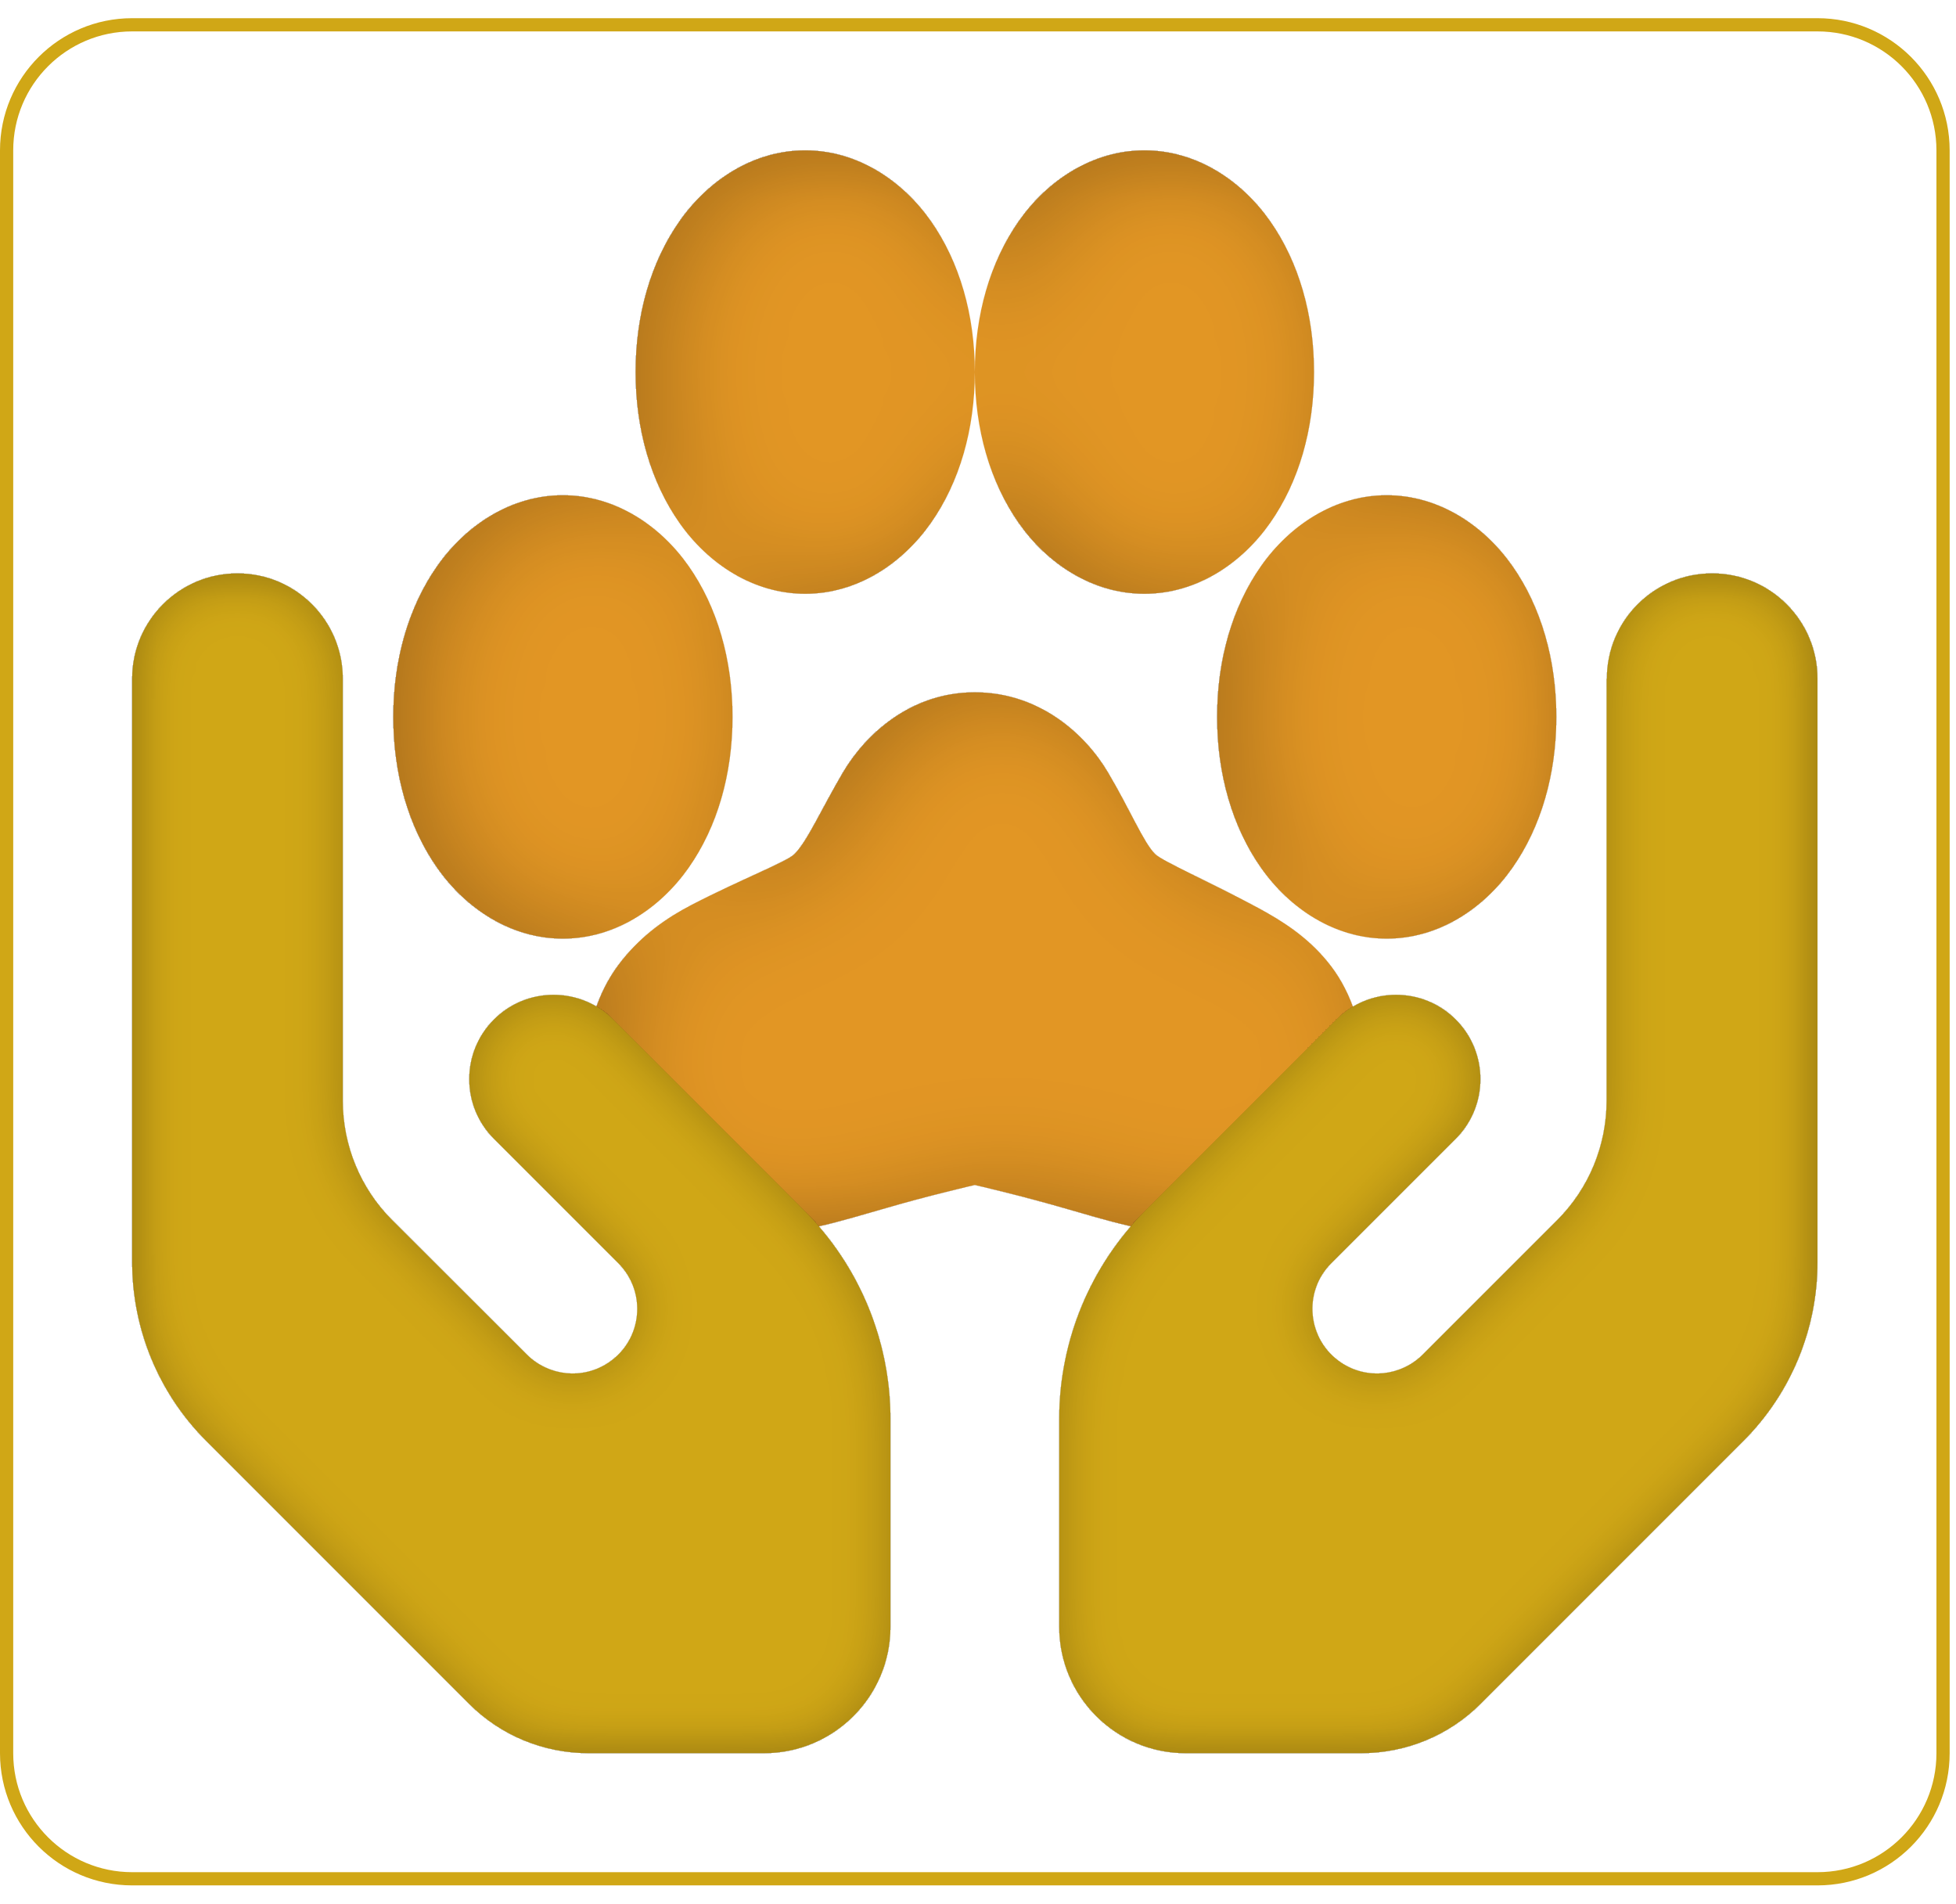
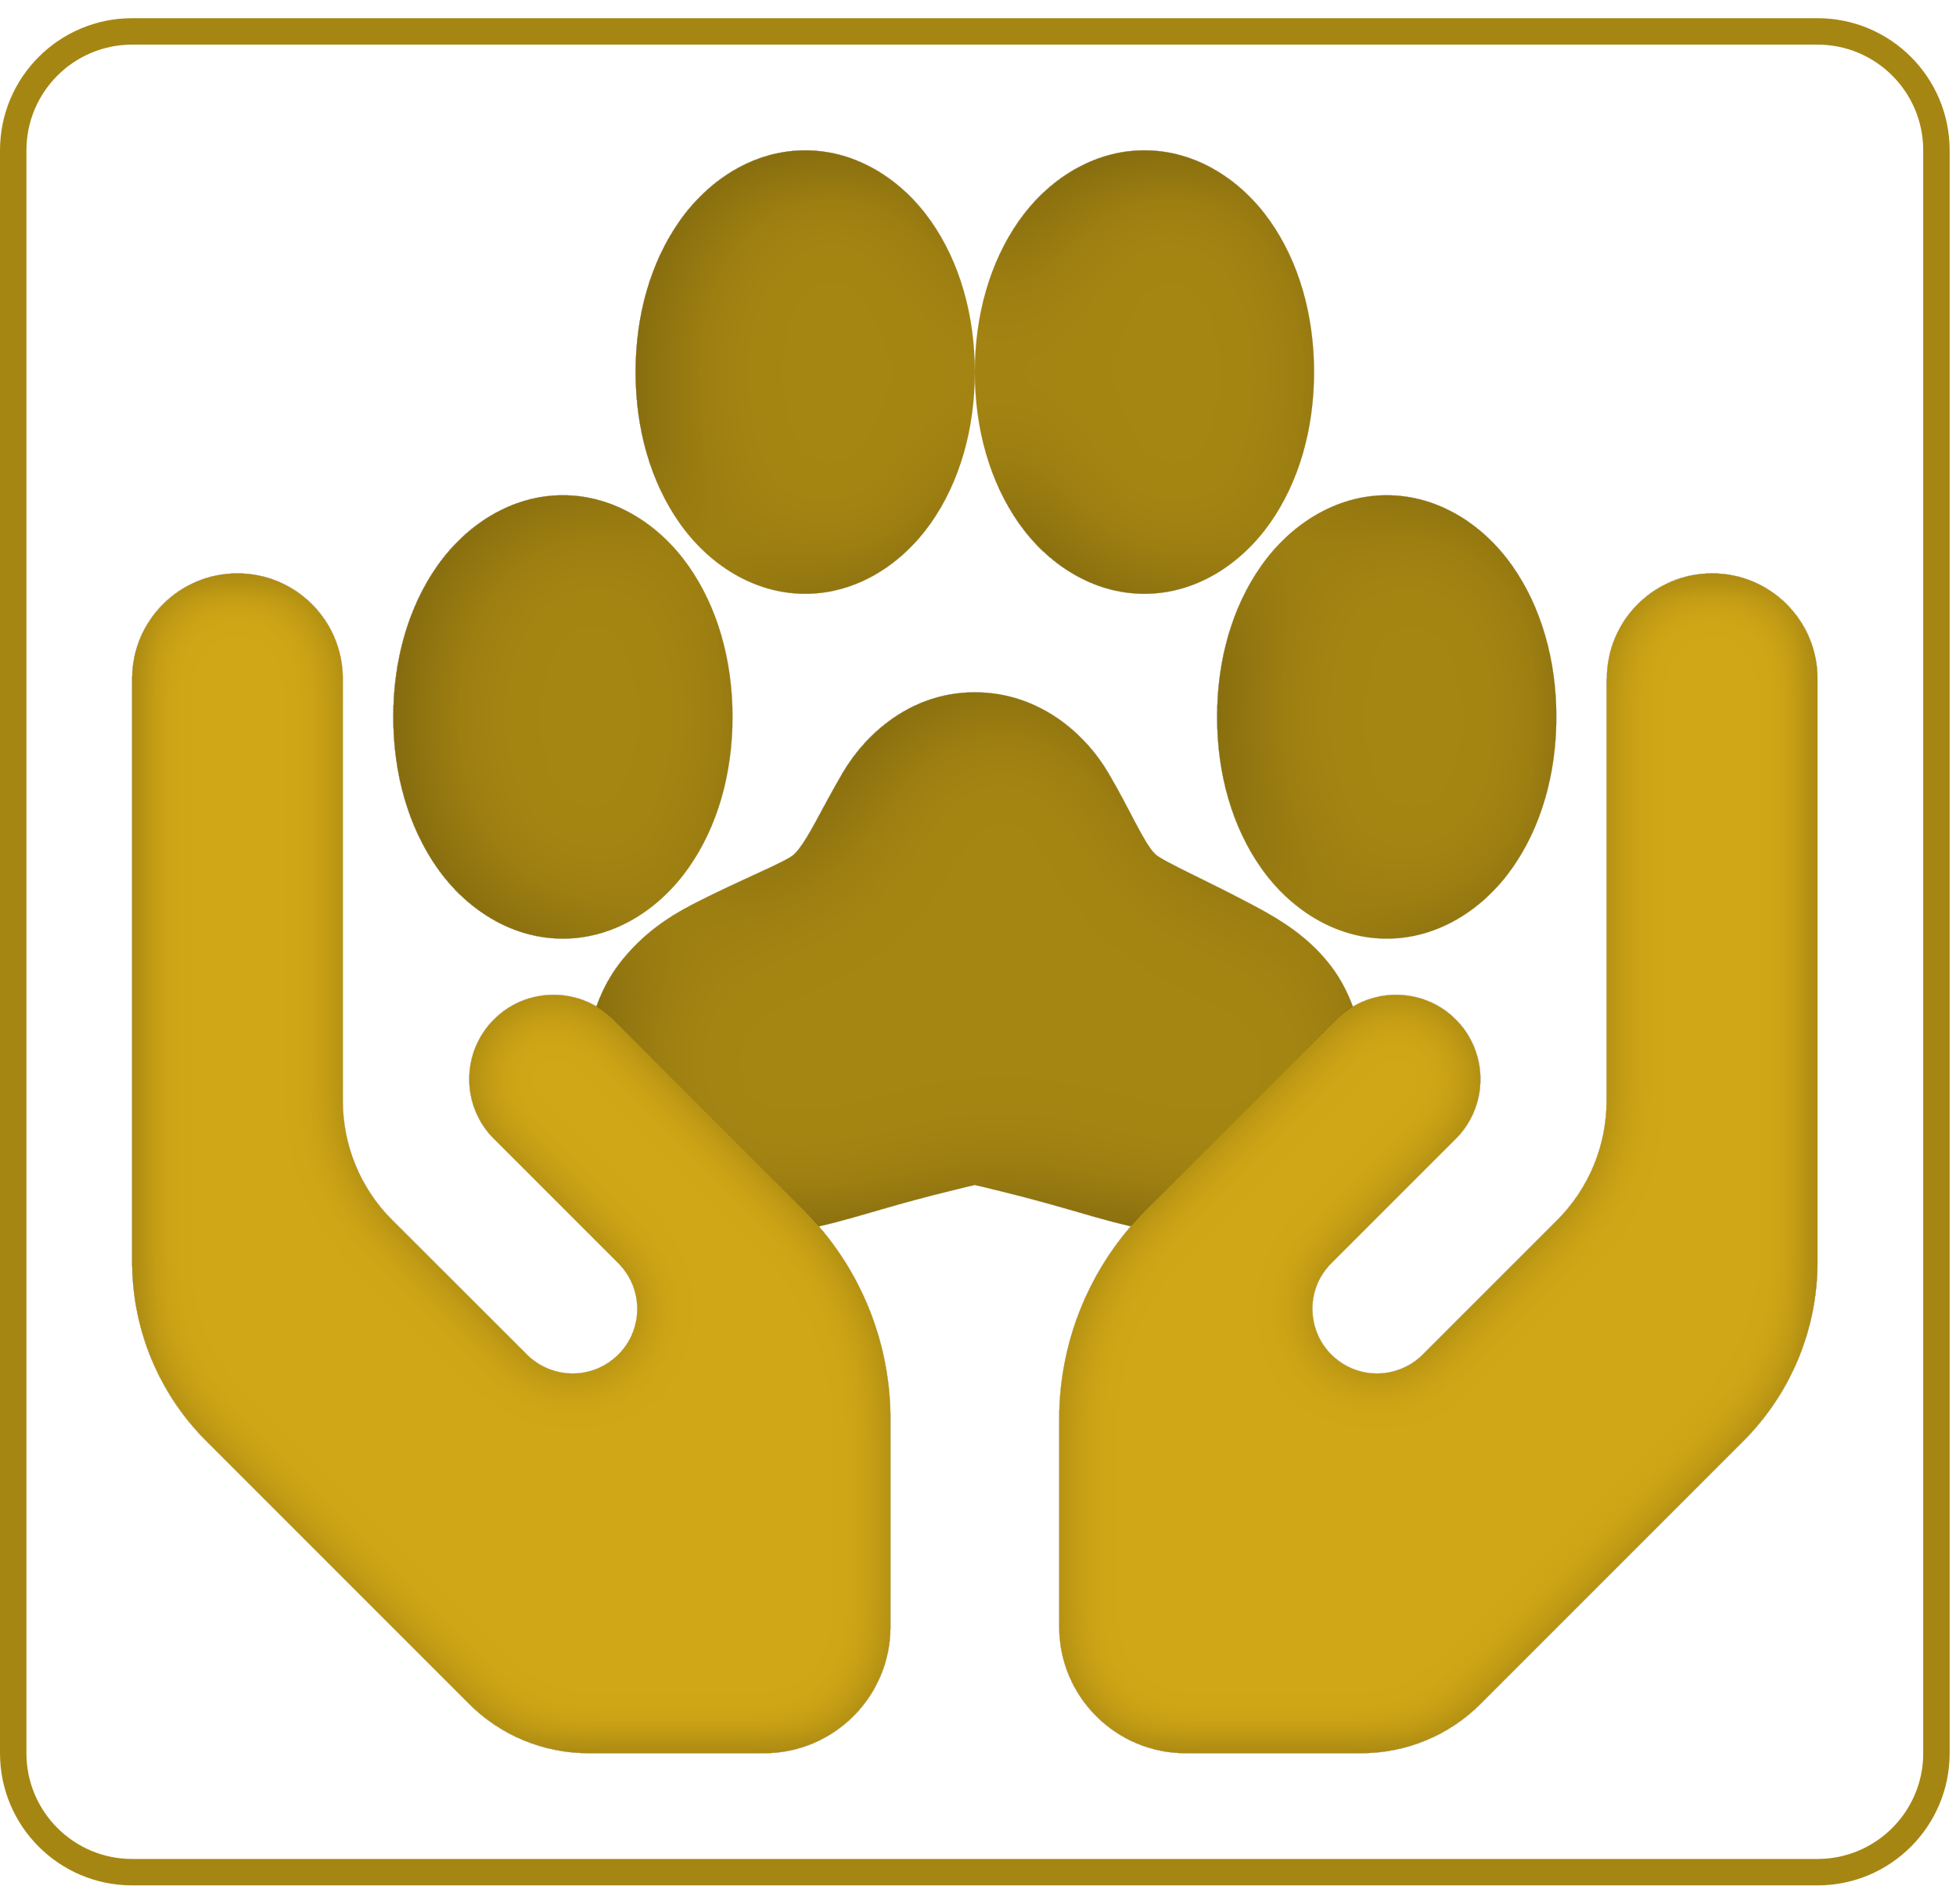
<svg xmlns="http://www.w3.org/2000/svg" width="74" height="72" viewBox="0 0 74 72" fill="none">
-   <rect x="0.25" y="0.938" width="73.26" height="70.125" rx="4.75" stroke="#D0A716" stroke-width="0.5" />
-   <g filter="url(#filter0_i_212_633)">
-     <path d="M30.463 5.688C28.502 5.688 26.793 6.82 25.708 8.367C24.622 9.914 24.047 11.912 24.047 14.073C24.047 16.235 24.622 18.234 25.708 19.781C26.793 21.328 28.502 22.459 30.463 22.459C32.425 22.459 34.134 21.326 35.219 19.779C36.304 18.232 36.88 16.235 36.88 14.073C36.88 11.912 36.304 9.912 35.219 8.365C34.134 6.819 32.425 5.688 30.463 5.688ZM36.88 14.073C36.88 16.235 37.456 18.234 38.541 19.781C39.626 21.328 41.337 22.459 43.297 22.459C45.258 22.459 46.967 21.326 48.052 19.779C49.138 18.232 49.713 16.235 49.713 14.073C49.713 11.912 49.138 9.912 48.052 8.365C46.967 6.819 45.258 5.688 43.297 5.688C41.335 5.688 39.626 6.82 38.541 8.367C37.456 9.914 36.88 11.912 36.88 14.073ZM21.297 18.732C19.335 18.732 17.626 19.865 16.541 21.411C15.456 22.958 14.88 24.956 14.88 27.117C14.88 29.279 15.456 31.279 16.541 32.825C17.626 34.372 19.335 35.503 21.297 35.503C23.258 35.503 24.967 34.37 26.052 32.823C27.138 31.277 27.713 29.279 27.713 27.117C27.713 24.956 27.138 22.956 26.052 21.41C24.967 19.863 23.258 18.732 21.297 18.732ZM52.463 18.732C50.502 18.732 48.793 19.865 47.708 21.411C46.622 22.958 46.047 24.956 46.047 27.117C46.047 29.279 46.622 31.279 47.708 32.825C48.793 34.372 50.502 35.503 52.463 35.503C54.425 35.503 56.134 34.37 57.219 32.823C58.304 31.277 58.88 29.279 58.88 27.117C58.88 24.956 58.304 22.956 57.219 21.41C56.134 19.863 54.425 18.732 52.463 18.732ZM36.88 26.186C34.436 26.186 32.731 27.797 31.893 29.214C31.061 30.63 30.548 31.808 30.06 32.3C29.779 32.592 28.01 33.269 26.166 34.225C25.244 34.703 24.314 35.343 23.532 36.321C22.743 37.299 22.212 38.65 22.212 40.165C22.212 43.743 25.108 46.688 28.628 46.688C30.216 46.688 31.873 46.166 33.496 45.7C35.126 45.223 36.88 44.82 36.88 44.82C36.88 44.82 38.635 45.223 40.261 45.696C41.885 46.162 43.542 46.684 45.13 46.684C48.65 46.684 51.547 43.739 51.547 40.162C51.547 38.682 51.01 37.329 50.227 36.379C49.447 35.423 48.509 34.832 47.594 34.338C45.761 33.351 43.959 32.568 43.698 32.3C43.258 31.858 42.763 30.641 41.92 29.218C41.078 27.788 39.337 26.186 36.88 26.186Z" fill="#E29624" />
+   <rect x="0.5" y="1.188" width="72.76" height="69.625" rx="4.5" stroke="#A68612" />
+   <g filter="url(#filter0_i_550_856)">
+     <path d="M30.463 5.688C28.502 5.688 26.793 6.82 25.708 8.367C24.622 9.914 24.047 11.912 24.047 14.073C24.047 16.235 24.622 18.234 25.708 19.781C26.793 21.328 28.502 22.459 30.463 22.459C32.425 22.459 34.134 21.326 35.219 19.779C36.304 18.232 36.88 16.235 36.88 14.073C36.88 11.912 36.304 9.912 35.219 8.365C34.134 6.819 32.425 5.688 30.463 5.688ZM36.88 14.073C36.88 16.235 37.456 18.234 38.541 19.781C39.626 21.328 41.337 22.459 43.297 22.459C45.258 22.459 46.967 21.326 48.052 19.779C49.138 18.232 49.713 16.235 49.713 14.073C49.713 11.912 49.138 9.912 48.052 8.365C46.967 6.819 45.258 5.688 43.297 5.688C41.335 5.688 39.626 6.82 38.541 8.367C37.456 9.914 36.88 11.912 36.88 14.073ZM21.297 18.732C19.335 18.732 17.626 19.865 16.541 21.411C15.456 22.958 14.88 24.956 14.88 27.117C14.88 29.279 15.456 31.279 16.541 32.825C17.626 34.372 19.335 35.503 21.297 35.503C23.258 35.503 24.967 34.37 26.052 32.823C27.138 31.277 27.713 29.279 27.713 27.117C27.713 24.956 27.138 22.956 26.052 21.41C24.967 19.863 23.258 18.732 21.297 18.732ZM52.463 18.732C50.502 18.732 48.793 19.865 47.708 21.411C46.622 22.958 46.047 24.956 46.047 27.117C46.047 29.279 46.622 31.279 47.708 32.825C48.793 34.372 50.502 35.503 52.463 35.503C54.425 35.503 56.134 34.37 57.219 32.823C58.304 31.277 58.88 29.279 58.88 27.117C58.88 24.956 58.304 22.956 57.219 21.41C56.134 19.863 54.425 18.732 52.463 18.732ZM36.88 26.186C34.436 26.186 32.731 27.797 31.893 29.214C31.061 30.63 30.548 31.808 30.06 32.3C29.779 32.592 28.01 33.269 26.166 34.225C25.244 34.703 24.314 35.343 23.532 36.321C22.743 37.299 22.212 38.65 22.212 40.165C22.212 43.743 25.108 46.688 28.628 46.688C30.216 46.688 31.873 46.166 33.496 45.7C35.126 45.223 36.88 44.82 36.88 44.82C36.88 44.82 38.635 45.223 40.261 45.696C41.885 46.162 43.542 46.684 45.13 46.684C48.65 46.684 51.547 43.739 51.547 40.162C51.547 38.682 51.01 37.329 50.227 36.379C49.447 35.423 48.509 34.832 47.594 34.338C45.761 33.351 43.959 32.568 43.698 32.3C43.258 31.858 42.763 30.641 41.92 29.218C41.078 27.788 39.337 26.186 36.88 26.186Z" fill="#D0A716" />
+     <path d="M30.463 5.688C28.502 5.688 26.793 6.82 25.708 8.367C24.622 9.914 24.047 11.912 24.047 14.073C24.047 16.235 24.622 18.234 25.708 19.781C26.793 21.328 28.502 22.459 30.463 22.459C32.425 22.459 34.134 21.326 35.219 19.779C36.304 18.232 36.88 16.235 36.88 14.073C36.88 11.912 36.304 9.912 35.219 8.365C34.134 6.819 32.425 5.688 30.463 5.688ZM36.88 14.073C36.88 16.235 37.456 18.234 38.541 19.781C39.626 21.328 41.337 22.459 43.297 22.459C45.258 22.459 46.967 21.326 48.052 19.779C49.138 18.232 49.713 16.235 49.713 14.073C49.713 11.912 49.138 9.912 48.052 8.365C46.967 6.819 45.258 5.688 43.297 5.688C41.335 5.688 39.626 6.82 38.541 8.367C37.456 9.914 36.88 11.912 36.88 14.073ZM21.297 18.732C19.335 18.732 17.626 19.865 16.541 21.411C15.456 22.958 14.88 24.956 14.88 27.117C14.88 29.279 15.456 31.279 16.541 32.825C17.626 34.372 19.335 35.503 21.297 35.503C23.258 35.503 24.967 34.37 26.052 32.823C27.138 31.277 27.713 29.279 27.713 27.117C27.713 24.956 27.138 22.956 26.052 21.41C24.967 19.863 23.258 18.732 21.297 18.732ZM52.463 18.732C50.502 18.732 48.793 19.865 47.708 21.411C46.622 22.958 46.047 24.956 46.047 27.117C46.047 29.279 46.622 31.279 47.708 32.825C48.793 34.372 50.502 35.503 52.463 35.503C54.425 35.503 56.134 34.37 57.219 32.823C58.304 31.277 58.88 29.279 58.88 27.117C58.88 24.956 58.304 22.956 57.219 21.41C56.134 19.863 54.425 18.732 52.463 18.732ZM36.88 26.186C34.436 26.186 32.731 27.797 31.893 29.214C31.061 30.63 30.548 31.808 30.06 32.3C29.779 32.592 28.01 33.269 26.166 34.225C25.244 34.703 24.314 35.343 23.532 36.321C22.743 37.299 22.212 38.65 22.212 40.165C22.212 43.743 25.108 46.688 28.628 46.688C30.216 46.688 31.873 46.166 33.496 45.7C35.126 45.223 36.88 44.82 36.88 44.82C36.88 44.82 38.635 45.223 40.261 45.696C41.885 46.162 43.542 46.684 45.13 46.684C48.65 46.684 51.547 43.739 51.547 40.162C51.547 38.682 51.01 37.329 50.227 36.379C49.447 35.423 48.509 34.832 47.594 34.338C45.761 33.351 43.959 32.568 43.698 32.3C43.258 31.858 42.763 30.641 41.92 29.218C41.078 27.788 39.337 26.186 36.88 26.186Z" fill="black" fill-opacity="0.2" />
  </g>
-   <g filter="url(#filter1_i_212_633)">
+   <g filter="url(#filter1_i_550_856)">
    <path d="M12.969 25.672C12.969 23.471 11.186 21.688 8.984 21.688C6.783 21.688 5 23.471 5 25.672V47.735C5 50.275 6.006 52.706 7.799 54.499L17.75 64.45C18.945 65.645 20.569 66.312 22.262 66.312H28.906C31.546 66.312 33.688 64.171 33.688 61.531V53.672C33.688 50.714 32.512 47.875 30.42 45.783L27.9 43.263L26.386 41.749L23.199 38.561C21.953 37.316 19.931 37.316 18.686 38.561C17.441 39.806 17.441 41.828 18.686 43.074L21.874 46.261L23.388 47.775C24.484 48.871 24.304 50.684 23.019 51.54C22.053 52.188 20.758 52.058 19.931 51.232L14.831 46.142C13.636 44.946 12.969 43.323 12.969 41.629V25.672ZM60.781 25.672V41.629C60.781 43.323 60.114 44.946 58.919 46.142L53.828 51.232C53.002 52.058 51.707 52.188 50.741 51.54C49.456 50.684 49.276 48.861 50.372 47.775L51.886 46.261L55.074 43.074C56.319 41.828 56.319 39.806 55.074 38.561C53.828 37.316 51.806 37.316 50.561 38.561L47.374 41.749L45.86 43.263L43.34 45.783C41.248 47.875 40.072 50.714 40.072 53.672V61.531C40.072 64.171 42.214 66.312 44.854 66.312H51.498C53.191 66.312 54.815 65.645 56.01 64.45L65.961 54.499C67.754 52.706 68.76 50.275 68.76 47.735V25.672C68.76 23.471 66.977 21.688 64.776 21.688C62.574 21.688 60.791 23.471 60.791 25.672H60.781Z" fill="#D0A716" />
  </g>
  <defs>
-     <filter id="filter0_i_212_633" x="14.88" y="5.688" width="45" height="41" filterUnits="userSpaceOnUse" color-interpolation-filters="sRGB">
+     <filter id="filter0_i_550_856" x="14.88" y="5.688" width="45" height="41" filterUnits="userSpaceOnUse" color-interpolation-filters="sRGB">
      <feFlood flood-opacity="0" result="BackgroundImageFix" />
      <feBlend mode="normal" in="SourceGraphic" in2="BackgroundImageFix" result="shape" />
      <feColorMatrix in="SourceAlpha" type="matrix" values="0 0 0 0 0 0 0 0 0 0 0 0 0 0 0 0 0 0 127 0" result="hardAlpha" />
      <feOffset dx="1" />
      <feGaussianBlur stdDeviation="2" />
      <feComposite in2="hardAlpha" operator="arithmetic" k2="-1" k3="1" />
      <feColorMatrix type="matrix" values="0 0 0 0 0 0 0 0 0 0 0 0 0 0 0 0 0 0 0.25 0" />
-       <feBlend mode="normal" in2="shape" result="effect1_innerShadow_212_633" />
+       <feBlend mode="normal" in2="shape" result="effect1_innerShadow_550_856" />
    </filter>
-     <filter id="filter1_i_212_633" x="5" y="21.688" width="63.76" height="44.625" filterUnits="userSpaceOnUse" color-interpolation-filters="sRGB">
+     <filter id="filter1_i_550_856" x="5" y="21.688" width="63.76" height="44.625" filterUnits="userSpaceOnUse" color-interpolation-filters="sRGB">
      <feFlood flood-opacity="0" result="BackgroundImageFix" />
      <feBlend mode="normal" in="SourceGraphic" in2="BackgroundImageFix" result="shape" />
      <feColorMatrix in="SourceAlpha" type="matrix" values="0 0 0 0 0 0 0 0 0 0 0 0 0 0 0 0 0 0 127 0" result="hardAlpha" />
      <feOffset />
      <feGaussianBlur stdDeviation="1" />
      <feComposite in2="hardAlpha" operator="arithmetic" k2="-1" k3="1" />
      <feColorMatrix type="matrix" values="0 0 0 0 0 0 0 0 0 0 0 0 0 0 0 0 0 0 0.25 0" />
-       <feBlend mode="normal" in2="shape" result="effect1_innerShadow_212_633" />
+       <feBlend mode="normal" in2="shape" result="effect1_innerShadow_550_856" />
    </filter>
  </defs>
</svg>
